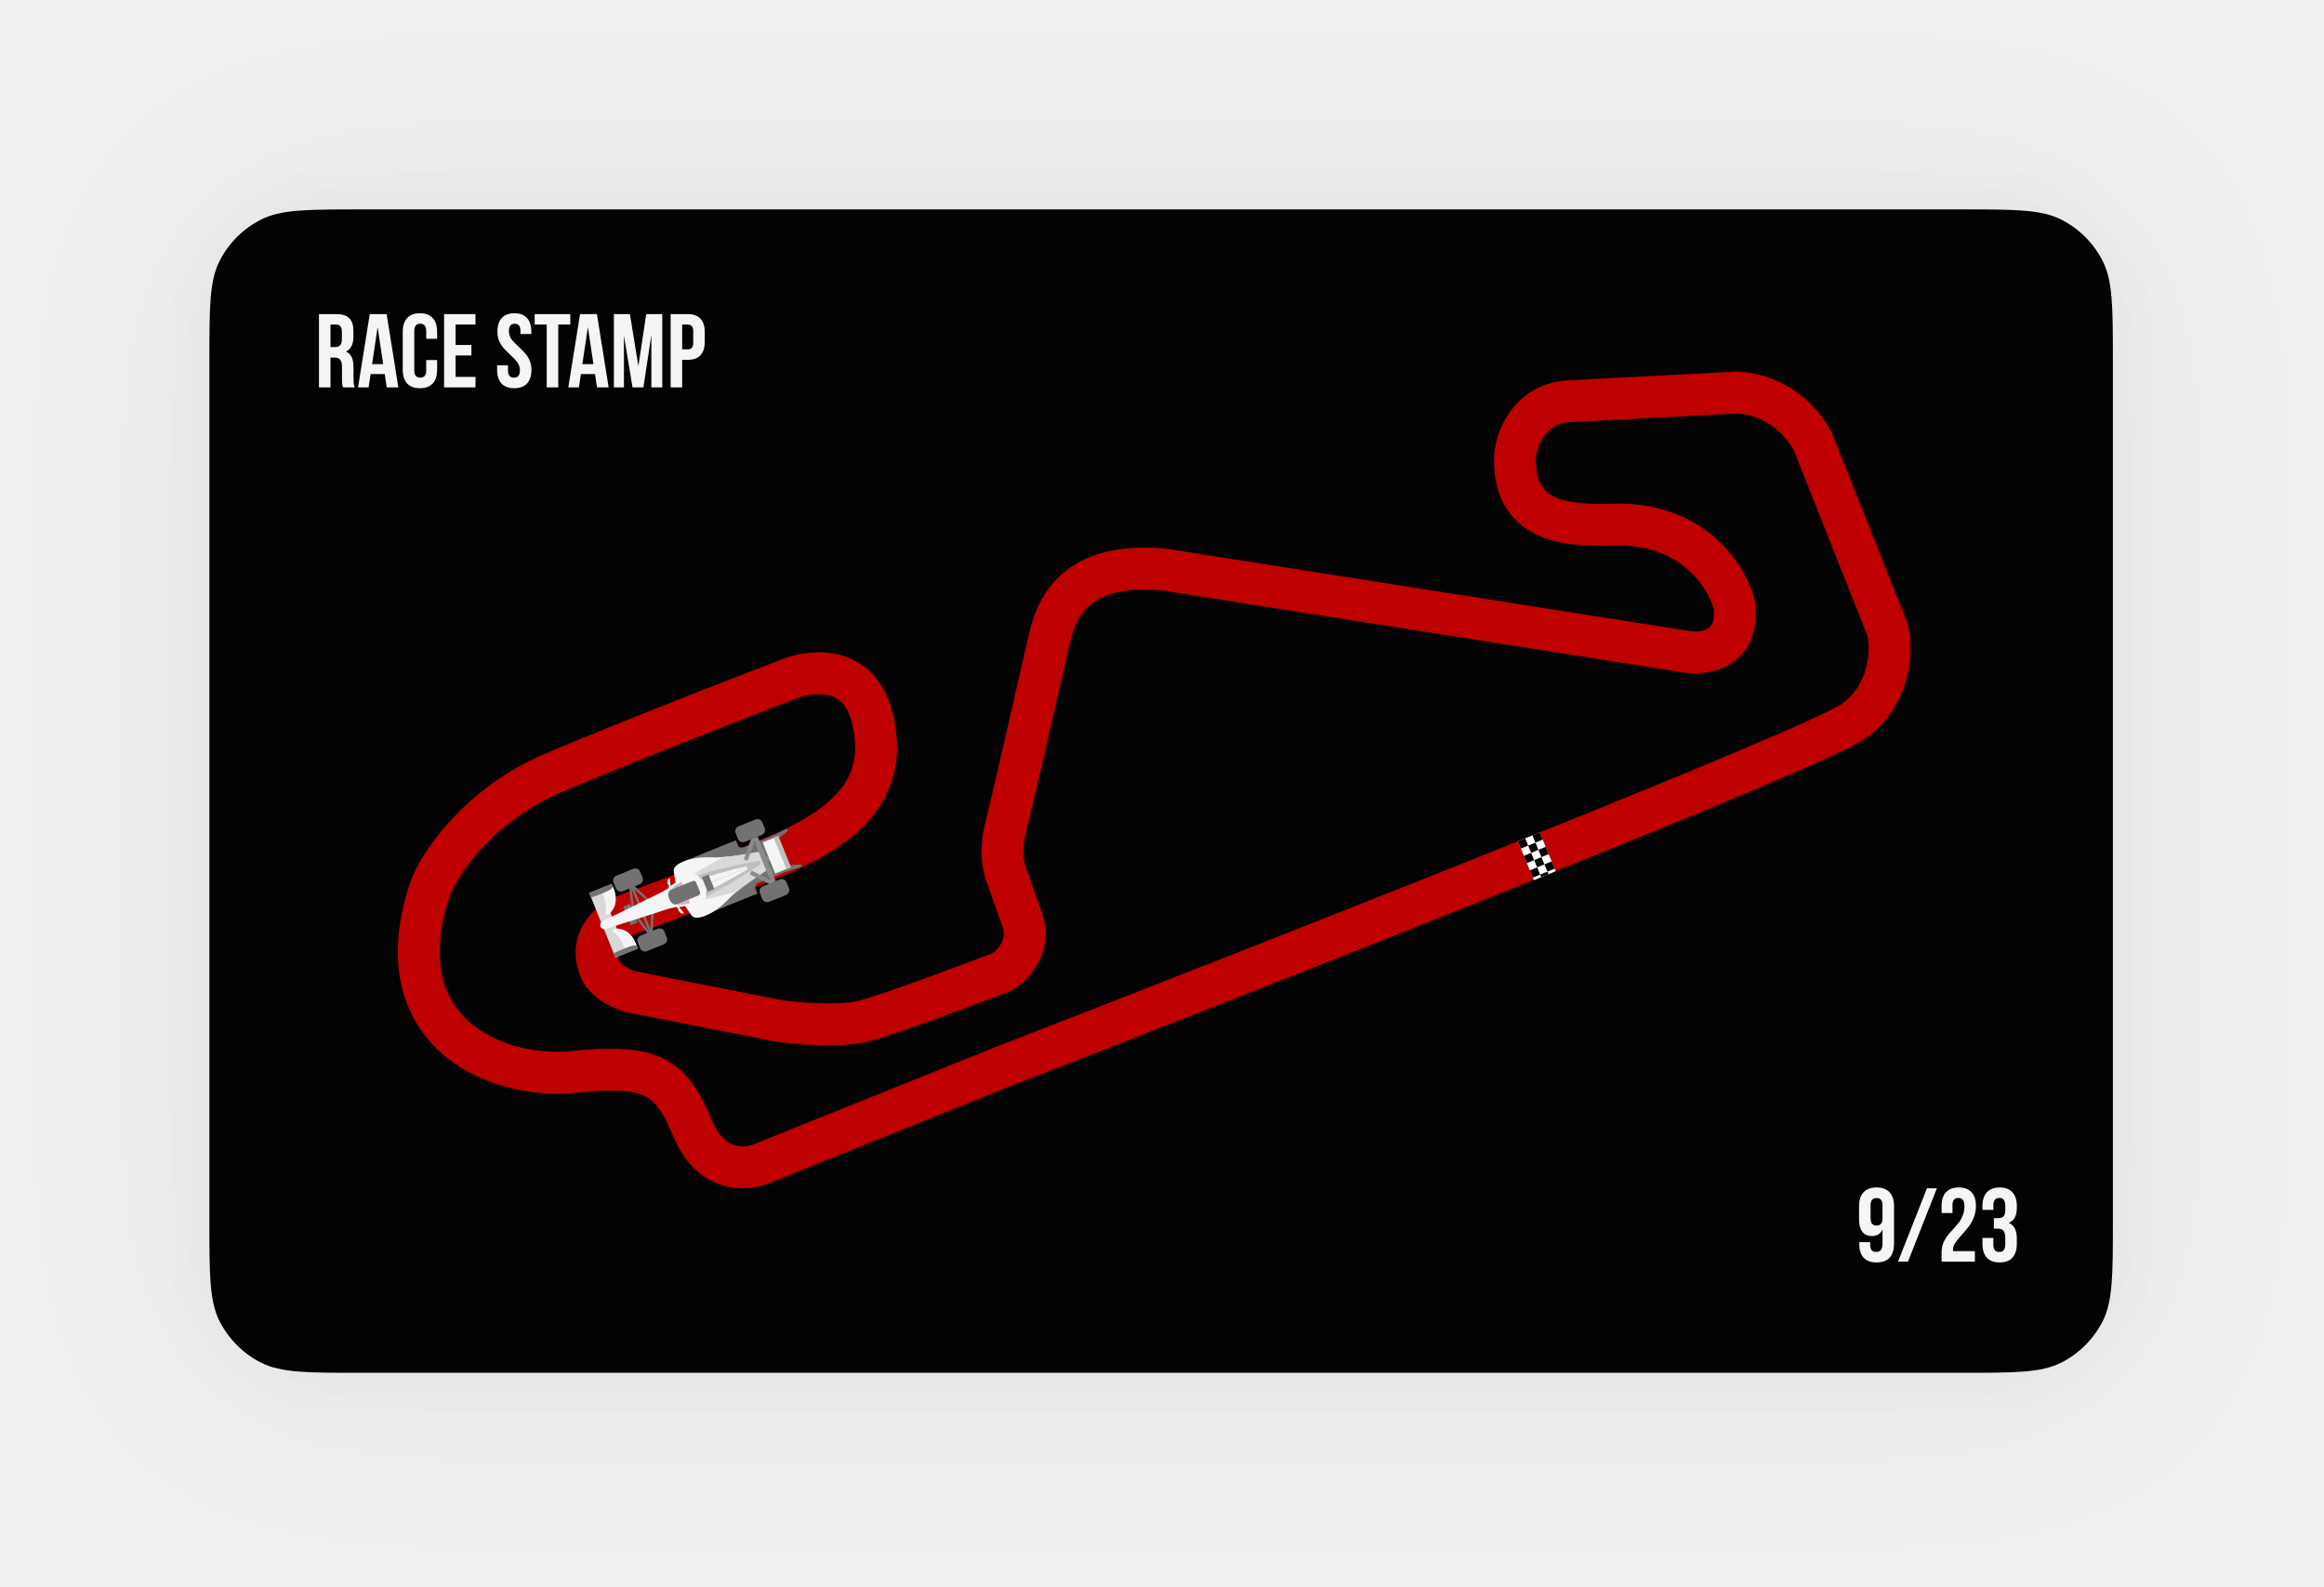
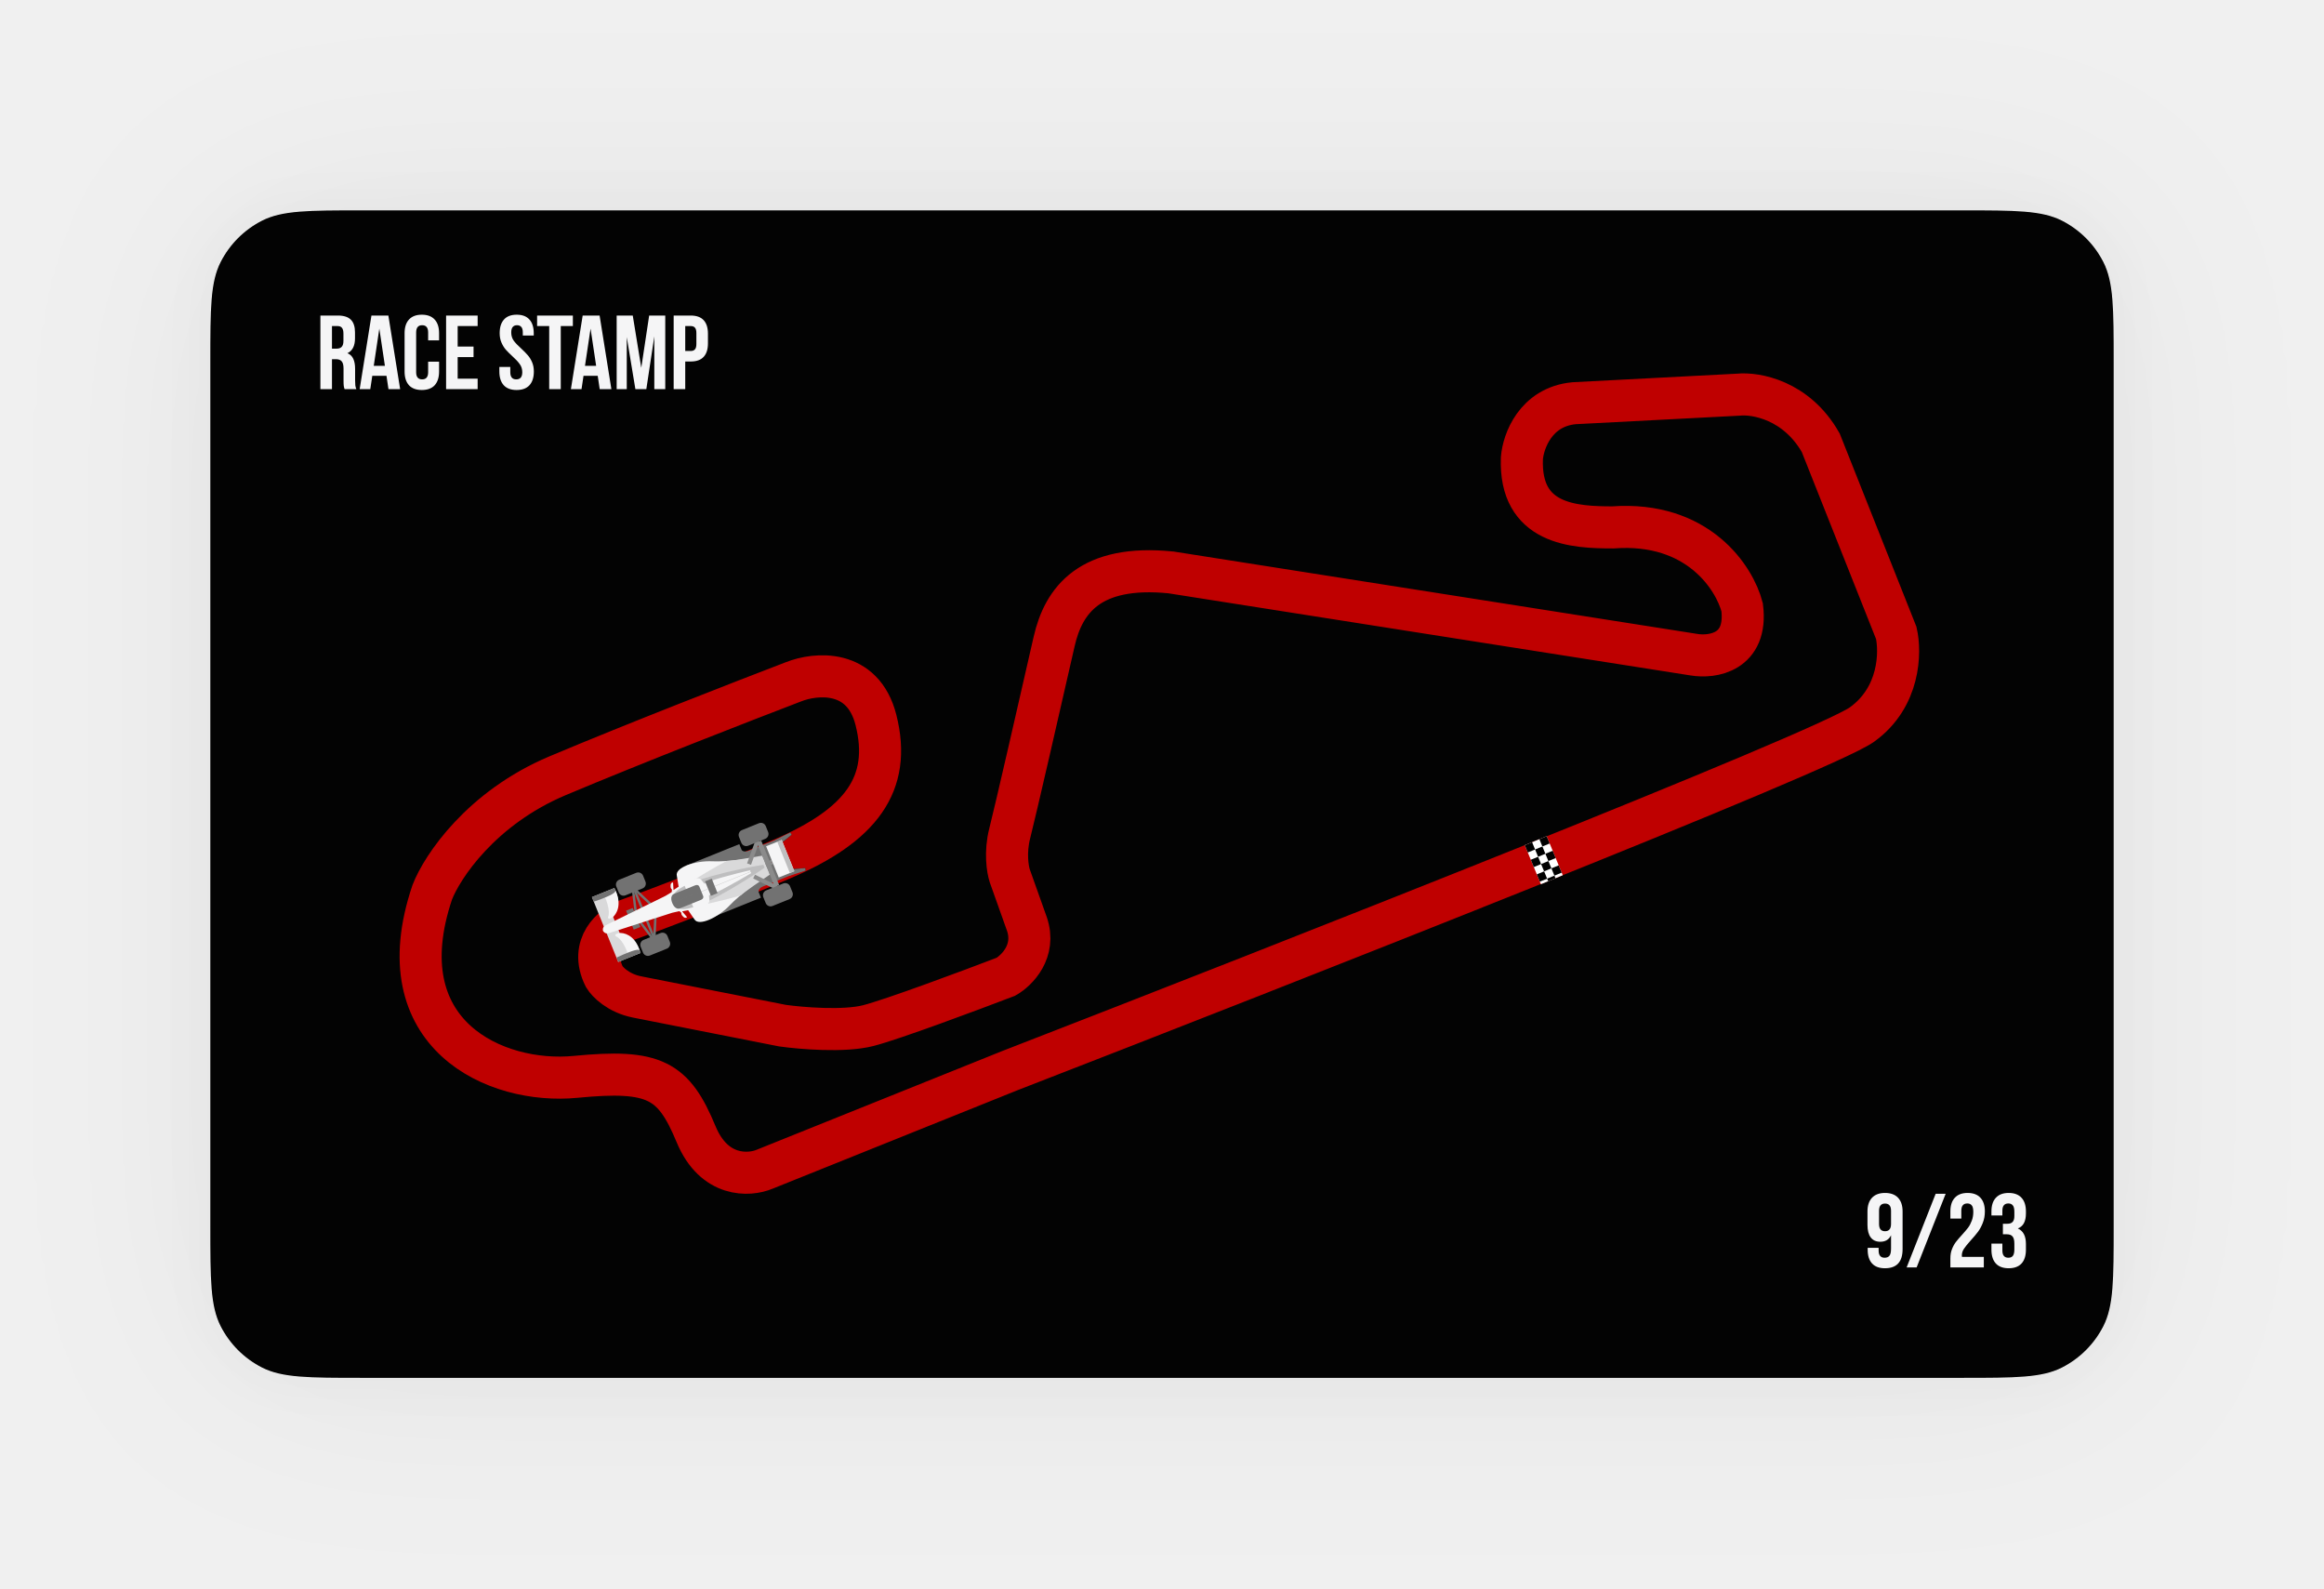
- <svg xmlns="http://www.w3.org/2000/svg" width="444" height="303" viewBox="0 0 444 303" fill="none">
+ <svg xmlns="http://www.w3.org/2000/svg" width="442" height="302" viewBox="0 0 442 302" fill="none">
  <g filter="url(#filter0_dd_715_35126)">
-     <path d="M40 68.8C40 58.719 40 53.679 41.962 49.828C43.688 46.441 46.441 43.688 49.828 41.962C53.679 40 58.719 40 68.8 40H374.867C384.948 40 389.988 40 393.839 41.962C397.225 43.688 399.979 46.441 401.705 49.828C403.667 53.679 403.667 58.719 403.667 68.8V233.45C403.667 243.531 403.667 248.571 401.705 252.422C399.979 255.809 397.225 258.562 393.839 260.288C389.988 262.25 384.948 262.25 374.867 262.25H68.8C58.719 262.25 53.679 262.25 49.828 260.288C46.441 258.562 43.688 255.809 41.962 252.422C40 248.571 40 243.531 40 233.45V68.8Z" fill="#030303" />
+     <path d="M40 68.8C40 58.719 40 53.679 41.962 49.828C43.688 46.441 46.441 43.688 49.828 41.962C53.679 40 58.719 40 68.8 40H373.2C383.281 40 388.321 40 392.172 41.962C395.559 43.688 398.312 46.441 400.038 49.828C402 53.679 402 58.719 402 68.8V233.2C402 243.281 402 248.321 400.038 252.172C398.312 255.559 395.559 258.312 392.172 260.038C388.321 262 383.281 262 373.2 262H68.8C58.719 262 53.679 262 49.828 260.038C46.441 258.312 43.688 255.559 41.962 252.172C40 248.321 40 243.281 40 233.2V68.8Z" fill="#030303" />
    <path d="M361.854 237.52C361.854 239.947 360.734 241.16 358.494 241.16C357.427 241.16 356.614 240.86 356.054 240.26C355.494 239.647 355.214 238.773 355.214 237.64V237.28H357.294V237.78C357.294 238.7 357.674 239.16 358.434 239.16C358.847 239.16 359.154 239.033 359.354 238.78C359.554 238.527 359.654 238.08 359.654 237.44V234.88C359.267 235.707 358.587 236.12 357.614 236.12C356.814 236.12 356.207 235.847 355.794 235.3C355.38 234.753 355.174 233.96 355.174 232.92V230.36C355.174 229.24 355.46 228.373 356.034 227.76C356.607 227.147 357.434 226.84 358.514 226.84C359.594 226.84 360.42 227.147 360.994 227.76C361.567 228.373 361.854 229.24 361.854 230.36V237.52ZM358.514 234.12C359.274 234.12 359.654 233.66 359.654 232.74V230.22C359.654 229.313 359.274 228.86 358.514 228.86C357.754 228.86 357.374 229.313 357.374 230.22V232.74C357.374 233.66 357.754 234.12 358.514 234.12ZM370.043 227L364.523 241H362.623L368.143 227H370.043ZM375.301 230.44C375.301 229.84 375.201 229.427 375.001 229.2C374.814 228.96 374.534 228.84 374.161 228.84C373.401 228.84 373.021 229.3 373.021 230.22V231.72H370.941V230.36C370.941 229.227 371.221 228.36 371.781 227.76C372.341 227.147 373.154 226.84 374.221 226.84C375.287 226.84 376.101 227.147 376.661 227.76C377.221 228.36 377.501 229.227 377.501 230.36C377.501 231.147 377.367 231.873 377.101 232.54C376.847 233.193 376.541 233.76 376.181 234.24C375.821 234.72 375.354 235.273 374.781 235.9C374.207 236.54 373.787 237.06 373.521 237.46C373.254 237.86 373.121 238.273 373.121 238.7C373.121 238.833 373.127 238.933 373.141 239H377.301V241H370.941V239.28C370.941 238.627 371.041 238.047 371.241 237.54C371.441 237.02 371.687 236.567 371.981 236.18C372.274 235.793 372.661 235.34 373.141 234.82C373.634 234.273 374.021 233.82 374.301 233.46C374.581 233.087 374.814 232.647 375.001 232.14C375.201 231.633 375.301 231.067 375.301 230.44ZM383.11 230.44C383.11 229.84 383.01 229.427 382.81 229.2C382.624 228.96 382.344 228.84 381.97 228.84C381.21 228.84 380.83 229.3 380.83 230.22V231.12H378.75V230.36C378.75 229.227 379.03 228.36 379.59 227.76C380.15 227.147 380.964 226.84 382.03 226.84C383.097 226.84 383.91 227.147 384.47 227.76C385.03 228.36 385.31 229.227 385.31 230.36V230.72C385.31 231.48 385.184 232.1 384.93 232.58C384.677 233.047 384.29 233.387 383.77 233.6C384.797 234.053 385.31 235.033 385.31 236.54V237.64C385.31 238.773 385.03 239.647 384.47 240.26C383.91 240.86 383.097 241.16 382.03 241.16C380.964 241.16 380.15 240.86 379.59 240.26C379.03 239.647 378.75 238.773 378.75 237.64V236.48H380.83V237.78C380.83 238.7 381.21 239.16 381.97 239.16C382.344 239.16 382.624 239.047 382.81 238.82C383.01 238.58 383.11 238.167 383.11 237.58V236.48C383.11 235.84 382.997 235.387 382.77 235.12C382.544 234.84 382.177 234.7 381.67 234.7H380.93V232.7H381.79C382.23 232.7 382.557 232.587 382.77 232.36C382.997 232.133 383.11 231.753 383.11 231.22V230.44Z" fill="#F5F5F6" />
    <path d="M65.537 74C65.457 73.773 65.403 73.56 65.377 73.36C65.35 73.16 65.337 72.8 65.337 72.28V70.08C65.337 69.44 65.223 68.987 64.997 68.72C64.77 68.44 64.403 68.3 63.897 68.3H63.137V74H60.937V60H64.257C65.39 60 66.217 60.267 66.737 60.8C67.257 61.32 67.517 62.127 67.517 63.22V64.32C67.517 65.76 67.037 66.707 66.077 67.16C66.597 67.373 66.97 67.733 67.197 68.24C67.423 68.733 67.537 69.367 67.537 70.14V72.3C67.537 72.7 67.55 73.027 67.577 73.28C67.603 73.52 67.67 73.76 67.777 74H65.537ZM63.137 66.3H63.997C64.437 66.3 64.763 66.187 64.977 65.96C65.203 65.733 65.317 65.353 65.317 64.82V63.44C65.317 62.933 65.223 62.567 65.037 62.34C64.863 62.113 64.583 62 64.197 62H63.137V66.3ZM73.884 74L73.504 71.46H70.804L70.424 74H68.404L70.644 60H73.864L76.104 74H73.884ZM73.204 69.56L72.144 62.48L71.084 69.56H73.204ZM83.508 70.64C83.508 71.773 83.228 72.647 82.668 73.26C82.108 73.86 81.295 74.16 80.228 74.16C79.162 74.16 78.348 73.86 77.788 73.26C77.228 72.647 76.948 71.773 76.948 70.64V63.36C76.948 62.227 77.228 61.36 77.788 60.76C78.348 60.147 79.162 59.84 80.228 59.84C81.295 59.84 82.108 60.147 82.668 60.76C83.228 61.36 83.508 62.227 83.508 63.36V64.72H81.428V63.22C81.428 62.3 81.048 61.84 80.288 61.84C79.528 61.84 79.148 62.3 79.148 63.22V70.78C79.148 71.687 79.528 72.14 80.288 72.14C81.048 72.14 81.428 71.687 81.428 70.78V68.78H83.508V70.64ZM90.063 65.9V67.9H87.043V72H90.843V74H84.843V60H90.843V62H87.043V65.9H90.063ZM95.032 63.36C95.032 62.227 95.305 61.36 95.852 60.76C96.398 60.147 97.205 59.84 98.272 59.84C99.338 59.84 100.145 60.147 100.692 60.76C101.238 61.36 101.512 62.227 101.512 63.36V63.8H99.432V63.22C99.432 62.74 99.338 62.393 99.152 62.18C98.965 61.953 98.692 61.84 98.332 61.84C97.972 61.84 97.698 61.953 97.512 62.18C97.325 62.393 97.232 62.74 97.232 63.22C97.232 63.807 97.385 64.32 97.692 64.76C98.012 65.2 98.485 65.7 99.112 66.26C99.632 66.74 100.052 67.167 100.372 67.54C100.692 67.9 100.965 68.34 101.192 68.86C101.418 69.38 101.532 69.973 101.532 70.64C101.532 71.773 101.252 72.647 100.692 73.26C100.132 73.86 99.318 74.16 98.252 74.16C97.185 74.16 96.372 73.86 95.812 73.26C95.252 72.647 94.972 71.773 94.972 70.64V69.78H97.052V70.78C97.052 71.687 97.432 72.14 98.192 72.14C98.952 72.14 99.332 71.687 99.332 70.78C99.332 70.193 99.172 69.68 98.852 69.24C98.545 68.8 98.078 68.3 97.452 67.74C96.932 67.26 96.512 66.84 96.192 66.48C95.872 66.107 95.598 65.66 95.372 65.14C95.145 64.62 95.032 64.027 95.032 63.36ZM108.952 60V62H106.652V74H104.452V62H102.152V60H108.952ZM114.059 74L113.679 71.46H110.979L110.599 74H108.579L110.819 60H114.039L116.279 74H114.059ZM113.379 69.56L112.319 62.48L111.259 69.56H113.379ZM123.464 60H126.524V74H124.444V63.96L122.924 74H120.844L119.204 64.1V74H117.284V60H120.344L121.964 69.94L123.464 60ZM131.364 60C132.458 60 133.278 60.293 133.824 60.88C134.371 61.467 134.644 62.327 134.644 63.46V65.28C134.644 66.413 134.371 67.273 133.824 67.86C133.278 68.447 132.458 68.74 131.364 68.74H130.324V74H128.124V60H131.364ZM130.324 66.74H131.364C131.724 66.74 131.991 66.64 132.164 66.44C132.351 66.24 132.444 65.9 132.444 65.42V63.32C132.444 62.84 132.351 62.5 132.164 62.3C131.991 62.1 131.724 62 131.364 62H130.324V66.74Z" fill="#F5F5F6" />
    <path d="M192.05 203.588L145.423 222.33C142.512 223.56 135.831 223.953 132.397 215.689C128.105 205.359 124.552 203.293 109.454 204.768C94.356 206.244 73.04 196.799 82.218 169.645C84.093 164.824 91.484 153.647 106.049 147.508C120.614 141.369 142.019 133.046 150.9 129.651C155.094 127.979 164.103 127.083 166.59 136.883C169.699 149.132 163.63 156.954 148.828 163.299C136.986 168.376 124.157 173.187 119.223 174.958C116.559 176.04 111.97 179.71 114.93 185.731C115.523 186.715 117.595 188.86 121.147 189.568C124.7 190.276 141.081 193.503 148.828 195.028C152.331 195.52 160.492 196.209 165.11 195.028C169.728 193.848 184.501 188.338 191.31 185.731C193.382 184.55 197.083 180.89 195.307 175.696L192.05 166.546C191.656 165.365 191.103 162.089 192.05 158.429C192.998 154.769 198.07 132.603 200.487 121.977C202.278 114.108 207.296 107.308 222.691 108.843L322.162 124.487C325.665 125.077 332.405 124.103 331.339 115.484C329.908 109.926 322.991 99.103 306.768 100.284C299.366 100.284 288.975 99.782 289.449 87.15C289.696 83.952 292.025 77.38 299.366 76.671L330.599 75.048C333.905 74.704 341.671 76.052 346.29 84.198L360.648 120.354C361.487 123.994 361.358 132.574 354.135 137.768C346.911 142.963 243.069 183.812 192.05 203.588Z" stroke-width="8" stroke="#BF0000" />
    <g clip-path="url(#clip0_715_35126)">
      <g clip-path="url(#clip1_715_35126)">
        <rect width="6" height="24" transform="translate(290 160.715) rotate(-22.4086)" fill="white" />
        <rect width="1.5" height="1.5" transform="translate(290 160.715) rotate(-22.4086)" fill="black" />
        <rect width="1.5" height="1.5" transform="translate(291.144 163.488) rotate(-22.4086)" fill="black" />
        <rect width="1.5" height="1.5" transform="translate(292.287 166.262) rotate(-22.4086)" fill="black" />
        <rect width="1.5" height="1.5" transform="translate(291.959 161.53) rotate(-22.4086)" fill="black" />
        <rect width="1.5" height="1.5" transform="translate(293.103 164.303) rotate(-22.4086)" fill="black" />
        <rect width="1.5" height="1.5" transform="translate(294.245 167.077) rotate(-22.4086)" fill="black" />
        <rect width="1.5" height="1.5" transform="translate(292.774 159.571) rotate(-22.4086)" fill="black" />
        <rect width="1.5" height="1.5" transform="translate(293.917 162.345) rotate(-22.4086)" fill="black" />
        <rect width="1.5" height="1.5" transform="translate(295.061 165.119) rotate(-22.4086)" fill="black" />
        <rect width="1.5" height="1.5" transform="translate(296.204 167.891) rotate(-22.4086)" fill="black" />
        <rect width="1.5" height="1.5" transform="translate(294.732 160.386) rotate(-22.4086)" fill="black" />
        <rect width="1.5" height="1.5" transform="translate(295.876 163.16) rotate(-22.4086)" fill="black" />
        <rect width="1.5" height="1.5" transform="translate(297.02 165.932) rotate(-22.4086)" fill="black" />
      </g>
    </g>
    <rect x="120.344" y="172.649" width="3.889" height="1.373" transform="rotate(68 120.344 172.649)" fill="#727272" />
    <rect x="120.84" y="168.996" width="4.118" height="0.458" transform="rotate(68 120.84 168.996)" fill="#727272" />
    <rect x="121.053" y="169.094" width="3.977" height="0.458" transform="rotate(43.149 121.053 169.094)" fill="#727272" />
    <rect width="3.977" height="0.458" transform="matrix(0.123035 0.992402 0.992402 -0.123035 120.178 169.359)" fill="#727272" />
    <rect width="4.118" height="0.458" transform="matrix(-0.374607 -0.927184 -0.927184 0.374607 124.611 178.327)" fill="#727272" />
    <rect width="3.977" height="0.458" transform="matrix(0.0497384 -0.998762 -0.998762 -0.0497384 124.694 178.108)" fill="#727272" />
    <rect x="123.88" y="178.524" width="3.977" height="0.458" transform="rotate(-126.933 123.88 178.524)" fill="#727272" />
    <path d="M112.904 170.722L116.722 169.18C117.989 171.826 116.921 173.54 116.229 174.067L117.001 175.975L115.304 176.661L112.904 170.722Z" fill="#D9D9DA" stroke-width="0.5" stroke="#D9D9DA" />
    <path d="M115.89 174.449C116.396 173.258 115.552 170.967 115.11 170.076L116.807 169.391C118.074 172.037 117.006 173.751 116.314 174.277L115.89 174.449Z" fill="#F5F5F6" stroke-width="0.5" stroke-linejoin="round" stroke="#F5F5F6" />
    <path d="M112.903 170.721L116.721 169.179L116.806 169.391C116.604 169.867 114.234 170.759 113.074 171.145L112.903 170.721Z" fill="#727272" stroke-width="0.5" stroke="#727272" />
    <path d="M117.715 182.595L121.52 181.058C120.592 178.274 118.639 177.781 117.778 177.882L117.007 175.973L115.316 176.656L117.715 182.595Z" fill="#D9D9DA" stroke-width="0.5" stroke="#D9D9DA" />
    <path d="M117.274 177.837C118.443 178.3 119.38 180.415 119.661 181.314L121.349 180.632C120.479 177.992 118.551 177.555 117.697 177.666L117.274 177.837Z" fill="#F5F5F6" stroke-width="0.5" stroke-linejoin="round" stroke="#F5F5F6" />
    <path d="M117.715 182.595L121.533 181.052L121.457 180.864C120.996 180.7 118.669 181.698 117.563 182.218L117.715 182.595Z" fill="#727272" stroke-width="0.5" stroke="#727272" />
    <path d="M142.354 161.784L150.414 158.527C148.717 159.213 148.097 160.121 148 160.49L149.028 163.035L132.484 169.719L130.427 164.629L140.608 160.515L141.037 161.576C141.155 161.87 141.718 162.041 142.354 161.784Z" fill="#727272" />
    <path d="M150.414 158.527L148 160.49" stroke-width="0.5" stroke="black" />
    <path d="M147.742 159.853L148 160.49L150.414 158.527L147.742 159.853Z" fill="#727272" stroke-width="0.5" stroke="#727272" />
    <path d="M145.094 168.569L153.154 165.312C151.457 165.998 150.381 165.775 150.054 165.578L149.026 163.033L132.482 169.717L134.538 174.808L144.719 170.694L144.291 169.634C144.172 169.34 144.458 168.826 145.094 168.569Z" fill="#727272" />
    <path d="M153.156 165.312L150.056 165.578" stroke-width="0.5" stroke="black" />
    <path d="M150.313 166.214L150.056 165.578L153.156 165.312L150.313 166.214Z" fill="#727272" stroke-width="0.5" stroke="#727272" />
    <path d="M135.511 163.778C138.129 163.905 142.944 163.243 145.024 162.895L145.709 164.592L114.742 177.104C114.468 176.425 114.965 176.027 115.248 175.913L126.571 170.351L127.758 169.625L127.799 169.115C127.56 169.014 127.528 168.649 127.541 168.479C127.506 167.901 127.836 167.784 128.006 167.797L128.096 169.241L129.071 168.601L128.724 166.52C128.336 164.95 132.24 163.619 135.511 163.778Z" fill="#F5F5F6" />
    <path d="M138.862 172.075C140.657 170.166 144.58 167.297 146.318 166.102L145.632 164.405L114.665 176.916C114.939 177.595 115.574 177.536 115.856 177.422L127.865 173.557L129.223 173.255L129.607 173.594C129.506 173.832 129.736 174.117 129.864 174.23C130.239 174.67 130.559 174.525 130.671 174.397L129.733 173.296L130.879 173.079L132.075 174.817C132.887 176.216 136.619 174.462 138.862 172.075Z" fill="#F5F5F6" />
    <path d="M144.948 162.709L145.719 164.618L128.538 171.559L128.024 170.287C128.429 169.334 134.875 165.463 138.197 163.71C139.182 163.706 143.179 163.013 144.948 162.709Z" fill="#D9D9DA" />
    <path d="M146.405 166.314L145.634 164.405L128.453 171.346L128.968 172.619C129.921 173.024 137.247 171.33 140.854 170.284C141.565 169.602 144.922 167.325 146.405 166.314Z" fill="#D9D9DA" />
    <path d="M145.433 164.983C143.337 166.428 140.027 168.552 136.907 170.23C135.348 171.068 133.829 171.799 132.53 172.276C131.88 172.515 131.279 172.693 130.751 172.788C130.228 172.883 129.756 172.901 129.374 172.802L129.252 172.77L128.779 171.597L128.778 171.597L128.159 170.065L128.224 169.958C128.429 169.621 128.782 169.305 129.224 169.01C129.67 168.713 130.226 168.423 130.859 168.143C132.126 167.584 133.725 167.055 135.429 166.575C138.839 165.614 142.696 164.843 145.207 164.427L145.287 164.712L145.433 164.983Z" fill="#BEBEBF" />
    <path d="M142.756 165.791L142.871 166.024C141.644 166.761 139.762 167.854 138.102 168.74C137.272 169.183 136.493 169.577 135.877 169.848C135.57 169.983 135.297 170.091 135.076 170.159C134.992 170.185 134.911 170.204 134.837 170.219L134.898 170.79C134.929 170.974 134.958 171.228 134.875 171.478C134.783 171.753 134.571 171.985 134.196 172.136L132.286 172.906L132.054 173L130.963 170.299L130.966 170.297L131.053 170.513L142.739 165.791L142.732 165.77L142.716 165.738L131.033 170.458L130.03 167.974L130.262 167.88L132.17 167.107C132.545 166.956 132.859 166.975 133.116 167.109C133.349 167.231 133.505 167.433 133.611 167.588L133.963 168.042C134.027 168.001 134.098 167.958 134.177 167.918C134.383 167.814 134.655 167.702 134.969 167.586C135.601 167.353 136.435 167.095 137.339 166.837C139.149 166.321 141.263 165.8 142.657 165.478L142.756 165.791Z" fill="#F5F5F6" />
    <path d="M134.756 169.241L134.087 167.587L135.359 167.073L136.028 168.727L134.756 169.241ZM135.202 170.346L134.756 169.242L136.028 168.728L136.474 169.832L135.202 170.346Z" fill="#727272" />
    <path d="M127.854 171.712C127.409 170.609 127.863 170.105 128.146 169.991L132.175 168.363C132.684 168.157 132.935 168.412 132.997 168.565L133.369 169.484L127.854 171.712ZM133.743 170.403C133.805 170.556 133.801 170.914 133.292 171.12L129.262 172.748C128.979 172.862 128.302 172.815 127.856 171.712L133.372 169.484L133.743 170.403Z" fill="#727272" />
    <rect x="126.562" y="177.044" width="3.203" height="5.49" rx="1" transform="rotate(68 126.562 177.044)" fill="#727272" />
    <rect x="121.933" y="165.592" width="3.203" height="5.49" rx="1" transform="rotate(68 121.933 165.592)" fill="#727272" />
    <rect x="144.44" y="160.035" width="4.695" height="0.798" transform="rotate(109.976 144.44 160.035)" fill="#8B8B8B" />
    <rect x="144.771" y="159.829" width="4.575" height="0.915" transform="rotate(68 144.771 159.829)" fill="#8B8B8B" />
    <rect x="147.161" y="163.304" width="0.458" height="1.83" transform="rotate(68 147.161 163.304)" fill="#8B8B8B" />
    <rect width="4.695" height="0.798" transform="matrix(-0.898608 -0.438753 -0.438753 0.898608 147.814 168.386)" fill="#8B8B8B" />
    <rect width="4.575" height="0.915" transform="matrix(-0.374607 -0.927184 -0.927184 0.374607 148.194 168.304)" fill="#8B8B8B" />
    <rect width="0.458" height="1.83" transform="matrix(-0.374607 -0.927184 -0.927184 0.374607 147.501 164.143)" fill="#8B8B8B" />
    <rect x="145.265" y="156.164" width="3.203" height="5.49" rx="1" transform="rotate(68 145.265 156.164)" fill="#727272" />
    <rect x="148.676" y="159.721" width="6.405" height="3.203" transform="rotate(68 148.676 159.721)" fill="#F5F5F6" />
    <rect x="148.676" y="159.721" width="6.405" height="0.915" transform="rotate(68 148.676 159.721)" fill="#BEBEBF" />
    <rect x="149.894" y="167.621" width="3.203" height="5.49" rx="1" transform="rotate(68 149.894 167.621)" fill="#727272" />
  </g>
  <defs>
-     <filter id="filter0_dd_715_35126" x="0" y="0" width="443.666" height="302.25" filterUnits="userSpaceOnUse" color-interpolation-filters="sRGB">
+     <filter id="filter0_dd_715_35126" x="0" y="0" width="442" height="302" filterUnits="userSpaceOnUse" color-interpolation-filters="sRGB">
      <feFlood flood-opacity="0" result="BackgroundImageFix" />
      <feColorMatrix in="SourceAlpha" type="matrix" values="0 0 0 0 0 0 0 0 0 0 0 0 0 0 0 0 0 0 127 0" result="hardAlpha" />
      <feOffset />
      <feGaussianBlur stdDeviation="20" />
      <feComposite in2="hardAlpha" operator="out" />
      <feColorMatrix type="matrix" values="0 0 0 0 0.012 0 0 0 0 0.012 0 0 0 0 0.012 0 0 0 0.05 0" />
      <feBlend mode="normal" in2="BackgroundImageFix" result="effect1_dropShadow_715_35126" />
      <feColorMatrix in="SourceAlpha" type="matrix" values="0 0 0 0 0 0 0 0 0 0 0 0 0 0 0 0 0 0 127 0" result="hardAlpha" />
      <feOffset />
      <feGaussianBlur stdDeviation="5" />
      <feComposite in2="hardAlpha" operator="out" />
      <feColorMatrix type="matrix" values="0 0 0 0 0.012 0 0 0 0 0.012 0 0 0 0 0.012 0 0 0 0.03 0" />
      <feBlend mode="normal" in2="effect1_dropShadow_715_35126" result="effect2_dropShadow_715_35126" />
      <feBlend mode="normal" in="SourceGraphic" in2="effect2_dropShadow_715_35126" result="shape" />
    </filter>
    <clipPath id="clip0_715_35126">
      <rect width="4.5" height="8.03" fill="white" transform="translate(290 160.715) rotate(-22.4086)" />
    </clipPath>
    <clipPath id="clip1_715_35126">
      <rect width="6" height="24" fill="white" transform="translate(290 160.715) rotate(-22.4086)" />
    </clipPath>
  </defs>
</svg>
